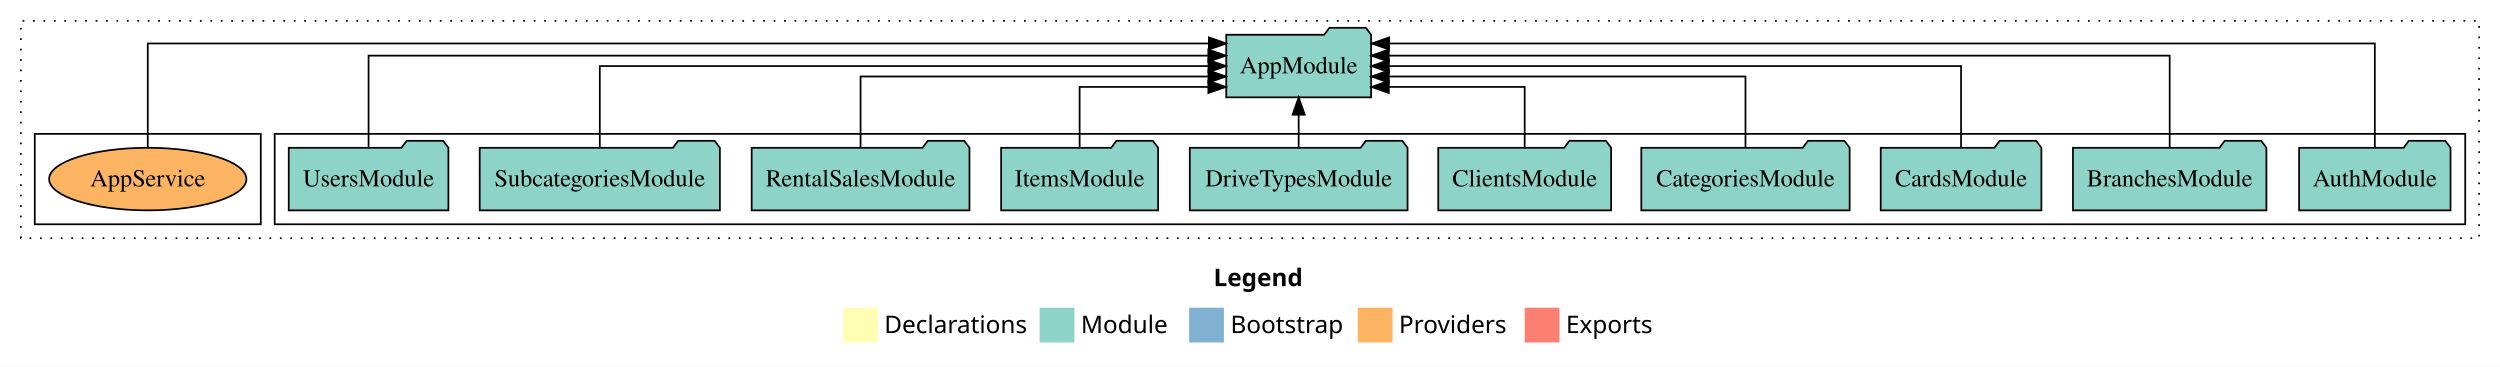
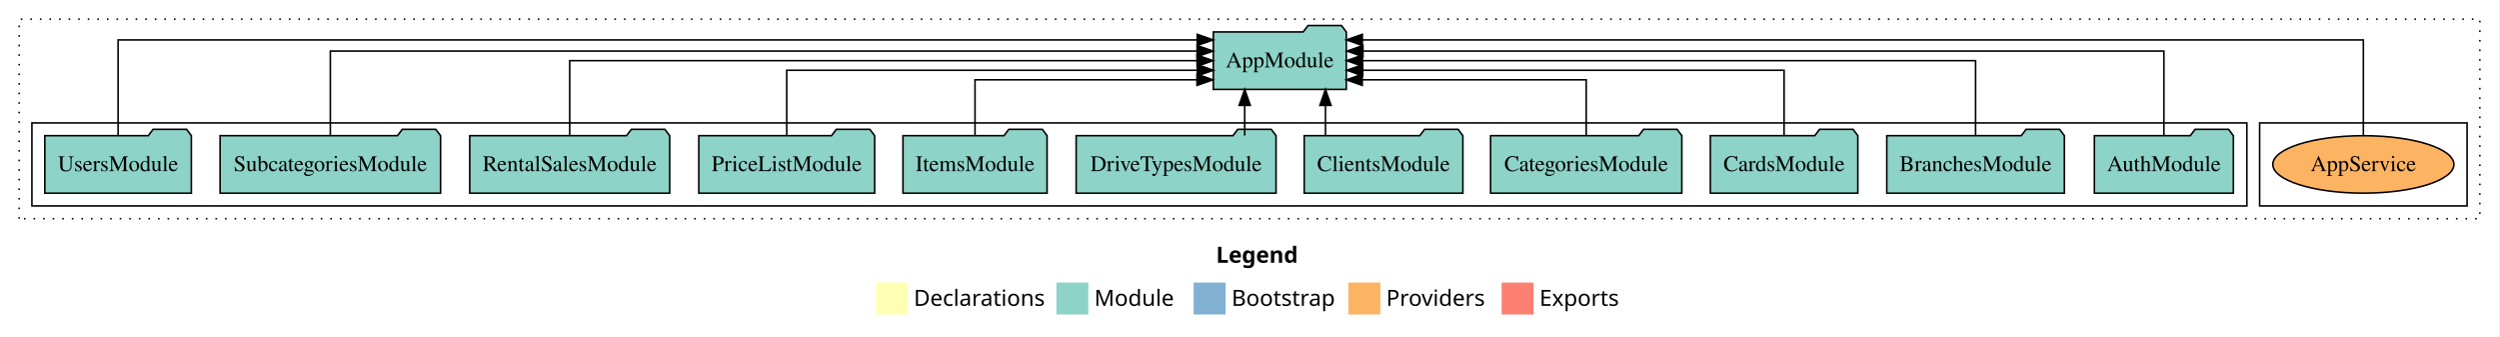
- <svg xmlns="http://www.w3.org/2000/svg" width="1438pt" height="211pt" viewBox="0.00 0.00 1438.00 211.00">
+ <svg xmlns="http://www.w3.org/2000/svg" width="1566pt" height="211pt" viewBox="0.00 0.00 1566.00 211.00">
  <g id="graph0" class="graph" transform="scale(1 1) rotate(0) translate(4 207)">
-     <polygon fill="white" stroke="transparent" points="-4,4 -4,-207 1434,-207 1434,4 -4,4" />
-     <text text-anchor="start" x="694.01" y="-42.4" font-family="Times-12" font-weight="bold" font-size="14.00">Legend</text>
-     <polygon fill="#ffffb3" stroke="transparent" points="481,-10 481,-30 501,-30 501,-10 481,-10" />
-     <text text-anchor="start" x="504.63" y="-15.4" font-family="Times-12" font-size="14.00">  Declarations</text>
-     <polygon fill="#8dd3c7" stroke="transparent" points="594,-10 594,-30 614,-30 614,-10 594,-10" />
-     <text text-anchor="start" x="617.73" y="-15.4" font-family="Times-12" font-size="14.00">  Module</text>
-     <polygon fill="#80b1d3" stroke="transparent" points="680,-10 680,-30 700,-30 700,-10 680,-10" />
-     <text text-anchor="start" x="703.78" y="-15.4" font-family="Times-12" font-size="14.00">  Bootstrap</text>
-     <polygon fill="#fdb462" stroke="transparent" points="777,-10 777,-30 797,-30 797,-10 777,-10" />
-     <text text-anchor="start" x="800.67" y="-15.4" font-family="Times-12" font-size="14.00">  Providers</text>
-     <polygon fill="#fb8072" stroke="transparent" points="873,-10 873,-30 893,-30 893,-10 873,-10" />
-     <text text-anchor="start" x="896.73" y="-15.4" font-family="Times-12" font-size="14.00">  Exports</text>
+     <polygon fill="white" stroke="transparent" points="-4,4 -4,-207 1562,-207 1562,4 -4,4" />
+     <text text-anchor="start" x="758.01" y="-42.4" font-family="Times-12" font-weight="bold" font-size="14.00">Legend</text>
+     <polygon fill="#ffffb3" stroke="transparent" points="545,-10 545,-30 565,-30 565,-10 545,-10" />
+     <text text-anchor="start" x="568.63" y="-15.4" font-family="Times-12" font-size="14.00">  Declarations</text>
+     <polygon fill="#8dd3c7" stroke="transparent" points="658,-10 658,-30 678,-30 678,-10 658,-10" />
+     <text text-anchor="start" x="681.73" y="-15.4" font-family="Times-12" font-size="14.00">  Module</text>
+     <polygon fill="#80b1d3" stroke="transparent" points="744,-10 744,-30 764,-30 764,-10 744,-10" />
+     <text text-anchor="start" x="767.78" y="-15.4" font-family="Times-12" font-size="14.00">  Bootstrap</text>
+     <polygon fill="#fdb462" stroke="transparent" points="841,-10 841,-30 861,-30 861,-10 841,-10" />
+     <text text-anchor="start" x="864.67" y="-15.4" font-family="Times-12" font-size="14.00">  Providers</text>
+     <polygon fill="#fb8072" stroke="transparent" points="937,-10 937,-30 957,-30 957,-10 937,-10" />
+     <text text-anchor="start" x="960.73" y="-15.4" font-family="Times-12" font-size="14.00">  Exports</text>
    <g id="clust1" class="cluster">
-       <polygon fill="none" stroke="black" stroke-dasharray="1,5" points="8,-70 8,-195 1422,-195 1422,-70 8,-70" />
+       <polygon fill="none" stroke="black" stroke-dasharray="1,5" points="8,-70 8,-195 1550,-195 1550,-70 8,-70" />
+     </g>
+     <g id="clust6" class="cluster">
+       <polygon fill="none" stroke="black" points="1412,-78 1412,-130 1542,-130 1542,-78 1412,-78" />
    </g>
    <g id="clust3" class="cluster">
-       <polygon fill="none" stroke="black" points="154,-78 154,-130 1414,-130 1414,-78 154,-78" />
-     </g>
-     <g id="clust6" class="cluster">
-       <polygon fill="none" stroke="black" points="16,-78 16,-130 146,-130 146,-78 16,-78" />
+       <polygon fill="none" stroke="black" points="16,-78 16,-130 1404,-130 1404,-78 16,-78" />
    </g>
    <g id="node1" class="node">
-       <polygon fill="#8dd3c7" stroke="black" points="1405.55,-122 1402.55,-126 1381.55,-126 1378.55,-122 1318.45,-122 1318.45,-86 1405.55,-86 1405.55,-122" />
-       <text text-anchor="middle" x="1362" y="-99.8" font-family="Times,serif" font-size="14.00">AuthModule</text>
+       <polygon fill="#8dd3c7" stroke="black" points="1395.55,-122 1392.55,-126 1371.55,-126 1368.55,-122 1308.45,-122 1308.45,-86 1395.55,-86 1395.55,-122" />
+       <text text-anchor="middle" x="1352" y="-99.8" font-family="Times,serif" font-size="14.00">AuthModule</text>
+     </g>
+     <g id="node12" class="node">
+       <polygon fill="#8dd3c7" stroke="black" points="839.66,-187 836.66,-191 815.66,-191 812.66,-187 756.34,-187 756.34,-151 839.66,-151 839.66,-187" />
+       <text text-anchor="middle" x="798" y="-164.8" font-family="Times,serif" font-size="14.00">AppModule</text>
+     </g>
+     <g id="edge1" class="edge">
+       <path fill="none" stroke="black" d="M1352,-122.28C1352,-143.32 1352,-175 1352,-175 1352,-175 850.09,-175 850.09,-175" />
+       <polygon fill="black" stroke="black" points="850.09,-171.5 840.09,-175 850.09,-178.5 850.09,-171.5" />
+     </g>
+     <g id="node2" class="node">
+       <polygon fill="#8dd3c7" stroke="black" points="1289.64,-122 1286.64,-126 1265.64,-126 1262.64,-122 1178.36,-122 1178.36,-86 1289.64,-86 1289.64,-122" />
+       <text text-anchor="middle" x="1234" y="-99.8" font-family="Times,serif" font-size="14.00">BranchesModule</text>
+     </g>
+     <g id="edge2" class="edge">
+       <path fill="none" stroke="black" d="M1234,-122.11C1234,-141.34 1234,-169 1234,-169 1234,-169 849.81,-169 849.81,-169" />
+       <polygon fill="black" stroke="black" points="849.81,-165.5 839.81,-169 849.81,-172.5 849.81,-165.5" />
+     </g>
+     <g id="node3" class="node">
+       <polygon fill="#8dd3c7" stroke="black" points="1160.21,-122 1157.21,-126 1136.21,-126 1133.21,-122 1067.79,-122 1067.79,-86 1160.21,-86 1160.21,-122" />
+       <text text-anchor="middle" x="1114" y="-99.8" font-family="Times,serif" font-size="14.00">CardsModule</text>
+     </g>
+     <g id="edge3" class="edge">
+       <path fill="none" stroke="black" d="M1114,-122.02C1114,-139.37 1114,-163 1114,-163 1114,-163 849.96,-163 849.96,-163" />
+       <polygon fill="black" stroke="black" points="849.96,-159.5 839.96,-163 849.96,-166.5 849.96,-159.5" />
+     </g>
+     <g id="node4" class="node">
+       <polygon fill="#8dd3c7" stroke="black" points="1049.92,-122 1046.92,-126 1025.92,-126 1022.92,-122 930.08,-122 930.08,-86 1049.92,-86 1049.92,-122" />
+       <text text-anchor="middle" x="990" y="-99.8" font-family="Times,serif" font-size="14.00">CategoriesModule</text>
+     </g>
+     <g id="edge4" class="edge">
+       <path fill="none" stroke="black" d="M990,-122.24C990,-137.57 990,-157 990,-157 990,-157 849.66,-157 849.66,-157" />
+       <polygon fill="black" stroke="black" points="849.66,-153.5 839.66,-157 849.66,-160.5 849.66,-153.5" />
+     </g>
+     <g id="node5" class="node">
+       <polygon fill="#8dd3c7" stroke="black" points="912.72,-122 909.72,-126 888.72,-126 885.72,-122 813.28,-122 813.28,-86 912.72,-86 912.72,-122" />
+       <text text-anchor="middle" x="863" y="-99.8" font-family="Times,serif" font-size="14.00">ClientsModule</text>
+     </g>
+     <g id="edge5" class="edge">
+       <path fill="none" stroke="black" d="M826.61,-122.11C826.61,-122.11 826.61,-140.99 826.61,-140.99" />
+       <polygon fill="black" stroke="black" points="823.11,-140.99 826.61,-150.99 830.11,-140.99 823.11,-140.99" />
+     </g>
+     <g id="node6" class="node">
+       <polygon fill="#8dd3c7" stroke="black" points="795.63,-122 792.63,-126 771.63,-126 768.63,-122 670.37,-122 670.37,-86 795.63,-86 795.63,-122" />
+       <text text-anchor="middle" x="733" y="-99.8" font-family="Times,serif" font-size="14.00">DriveTypesModule</text>
+     </g>
+     <g id="edge6" class="edge">
+       <path fill="none" stroke="black" d="M775.99,-122.11C775.99,-122.11 775.99,-140.99 775.99,-140.99" />
+       <polygon fill="black" stroke="black" points="772.49,-140.99 775.99,-150.99 779.49,-140.99 772.49,-140.99" />
+     </g>
+     <g id="node7" class="node">
+       <polygon fill="#8dd3c7" stroke="black" points="652.15,-122 649.15,-126 628.15,-126 625.15,-122 561.85,-122 561.85,-86 652.15,-86 652.15,-122" />
+       <text text-anchor="middle" x="607" y="-99.8" font-family="Times,serif" font-size="14.00">ItemsModule</text>
+     </g>
+     <g id="edge7" class="edge">
+       <path fill="none" stroke="black" d="M607,-122.24C607,-137.57 607,-157 607,-157 607,-157 746.08,-157 746.08,-157" />
+       <polygon fill="black" stroke="black" points="746.08,-160.5 756.08,-157 746.08,-153.5 746.08,-160.5" />
+     </g>
+     <g id="node8" class="node">
+       <polygon fill="#8dd3c7" stroke="black" points="544.09,-122 541.09,-126 520.09,-126 517.09,-122 433.91,-122 433.91,-86 544.09,-86 544.09,-122" />
+       <text text-anchor="middle" x="489" y="-99.8" font-family="Times,serif" font-size="14.00">PriceListModule</text>
+     </g>
+     <g id="edge8" class="edge">
+       <path fill="none" stroke="black" d="M489,-122.02C489,-139.37 489,-163 489,-163 489,-163 746.33,-163 746.33,-163" />
+       <polygon fill="black" stroke="black" points="746.33,-166.5 756.33,-163 746.33,-159.5 746.33,-166.5" />
+     </g>
+     <g id="node9" class="node">
+       <polygon fill="#8dd3c7" stroke="black" points="415.64,-122 412.64,-126 391.64,-126 388.64,-122 290.36,-122 290.36,-86 415.64,-86 415.64,-122" />
+       <text text-anchor="middle" x="353" y="-99.8" font-family="Times,serif" font-size="14.00">RentalSalesModule</text>
+     </g>
+     <g id="edge9" class="edge">
+       <path fill="none" stroke="black" d="M353,-122.11C353,-141.34 353,-169 353,-169 353,-169 746.14,-169 746.14,-169" />
+       <polygon fill="black" stroke="black" points="746.14,-172.5 756.14,-169 746.14,-165.5 746.14,-172.5" />
+     </g>
+     <g id="node10" class="node">
+       <polygon fill="#8dd3c7" stroke="black" points="272.08,-122 269.08,-126 248.08,-126 245.08,-122 133.92,-122 133.92,-86 272.08,-86 272.08,-122" />
+       <text text-anchor="middle" x="203" y="-99.8" font-family="Times,serif" font-size="14.00">SubcategoriesModule</text>
+     </g>
+     <g id="edge10" class="edge">
+       <path fill="none" stroke="black" d="M203,-122.28C203,-143.32 203,-175 203,-175 203,-175 746.16,-175 746.16,-175" />
+       <polygon fill="black" stroke="black" points="746.16,-178.5 756.16,-175 746.16,-171.5 746.16,-178.5" />
    </g>
    <g id="node11" class="node">
-       <polygon fill="#8dd3c7" stroke="black" points="784.66,-187 781.66,-191 760.66,-191 757.66,-187 701.34,-187 701.34,-151 784.66,-151 784.66,-187" />
-       <text text-anchor="middle" x="743" y="-164.8" font-family="Times,serif" font-size="14.00">AppModule</text>
-     </g>
-     <g id="edge1" class="edge">
-       <path fill="none" stroke="black" d="M1362,-122.09C1362,-145.13 1362,-182 1362,-182 1362,-182 795.06,-182 795.06,-182" />
-       <polygon fill="black" stroke="black" points="795.06,-178.5 785.06,-182 795.06,-185.5 795.06,-178.5" />
-     </g>
-     <g id="node2" class="node">
-       <polygon fill="#8dd3c7" stroke="black" points="1299.64,-122 1296.64,-126 1275.64,-126 1272.64,-122 1188.36,-122 1188.36,-86 1299.64,-86 1299.64,-122" />
-       <text text-anchor="middle" x="1244" y="-99.8" font-family="Times,serif" font-size="14.00">BranchesModule</text>
-     </g>
-     <g id="edge2" class="edge">
-       <path fill="none" stroke="black" d="M1244,-122.28C1244,-143.32 1244,-175 1244,-175 1244,-175 794.85,-175 794.85,-175" />
-       <polygon fill="black" stroke="black" points="794.85,-171.5 784.85,-175 794.85,-178.5 794.85,-171.5" />
-     </g>
-     <g id="node3" class="node">
-       <polygon fill="#8dd3c7" stroke="black" points="1170.21,-122 1167.21,-126 1146.21,-126 1143.21,-122 1077.79,-122 1077.79,-86 1170.21,-86 1170.21,-122" />
-       <text text-anchor="middle" x="1124" y="-99.8" font-family="Times,serif" font-size="14.00">CardsModule</text>
-     </g>
-     <g id="edge3" class="edge">
-       <path fill="none" stroke="black" d="M1124,-122.11C1124,-141.34 1124,-169 1124,-169 1124,-169 794.86,-169 794.86,-169" />
-       <polygon fill="black" stroke="black" points="794.86,-165.5 784.86,-169 794.86,-172.5 794.86,-165.5" />
-     </g>
-     <g id="node4" class="node">
-       <polygon fill="#8dd3c7" stroke="black" points="1059.92,-122 1056.92,-126 1035.92,-126 1032.92,-122 940.08,-122 940.08,-86 1059.92,-86 1059.92,-122" />
-       <text text-anchor="middle" x="1000" y="-99.8" font-family="Times,serif" font-size="14.00">CategoriesModule</text>
-     </g>
-     <g id="edge4" class="edge">
-       <path fill="none" stroke="black" d="M1000,-122.02C1000,-139.37 1000,-163 1000,-163 1000,-163 794.86,-163 794.86,-163" />
-       <polygon fill="black" stroke="black" points="794.86,-159.5 784.86,-163 794.86,-166.5 794.86,-159.5" />
-     </g>
-     <g id="node5" class="node">
-       <polygon fill="#8dd3c7" stroke="black" points="922.72,-122 919.72,-126 898.72,-126 895.72,-122 823.28,-122 823.28,-86 922.72,-86 922.72,-122" />
-       <text text-anchor="middle" x="873" y="-99.8" font-family="Times,serif" font-size="14.00">ClientsModule</text>
-     </g>
-     <g id="edge5" class="edge">
-       <path fill="none" stroke="black" d="M873,-122.24C873,-137.57 873,-157 873,-157 873,-157 794.85,-157 794.85,-157" />
-       <polygon fill="black" stroke="black" points="794.85,-153.5 784.85,-157 794.85,-160.5 794.85,-153.5" />
-     </g>
-     <g id="node6" class="node">
-       <polygon fill="#8dd3c7" stroke="black" points="805.63,-122 802.63,-126 781.63,-126 778.63,-122 680.37,-122 680.37,-86 805.63,-86 805.63,-122" />
-       <text text-anchor="middle" x="743" y="-99.8" font-family="Times,serif" font-size="14.00">DriveTypesModule</text>
-     </g>
-     <g id="edge6" class="edge">
-       <path fill="none" stroke="black" d="M743,-122.11C743,-122.11 743,-140.99 743,-140.99" />
-       <polygon fill="black" stroke="black" points="739.5,-140.99 743,-150.99 746.5,-140.99 739.5,-140.99" />
-     </g>
-     <g id="node7" class="node">
-       <polygon fill="#8dd3c7" stroke="black" points="662.15,-122 659.15,-126 638.15,-126 635.15,-122 571.85,-122 571.85,-86 662.15,-86 662.15,-122" />
-       <text text-anchor="middle" x="617" y="-99.8" font-family="Times,serif" font-size="14.00">ItemsModule</text>
-     </g>
-     <g id="edge7" class="edge">
-       <path fill="none" stroke="black" d="M617,-122.24C617,-137.57 617,-157 617,-157 617,-157 691.04,-157 691.04,-157" />
-       <polygon fill="black" stroke="black" points="691.04,-160.5 701.04,-157 691.04,-153.5 691.04,-160.5" />
-     </g>
-     <g id="node8" class="node">
-       <polygon fill="#8dd3c7" stroke="black" points="553.64,-122 550.64,-126 529.64,-126 526.64,-122 428.36,-122 428.36,-86 553.64,-86 553.64,-122" />
-       <text text-anchor="middle" x="491" y="-99.8" font-family="Times,serif" font-size="14.00">RentalSalesModule</text>
-     </g>
-     <g id="edge8" class="edge">
-       <path fill="none" stroke="black" d="M491,-122.02C491,-139.37 491,-163 491,-163 491,-163 691.1,-163 691.1,-163" />
-       <polygon fill="black" stroke="black" points="691.1,-166.5 701.1,-163 691.1,-159.5 691.1,-166.5" />
-     </g>
-     <g id="node9" class="node">
-       <polygon fill="#8dd3c7" stroke="black" points="410.08,-122 407.08,-126 386.08,-126 383.08,-122 271.92,-122 271.92,-86 410.08,-86 410.08,-122" />
-       <text text-anchor="middle" x="341" y="-99.8" font-family="Times,serif" font-size="14.00">SubcategoriesModule</text>
-     </g>
-     <g id="edge9" class="edge">
-       <path fill="none" stroke="black" d="M341,-122.11C341,-141.34 341,-169 341,-169 341,-169 691.12,-169 691.12,-169" />
-       <polygon fill="black" stroke="black" points="691.12,-172.5 701.12,-169 691.12,-165.5 691.12,-172.5" />
-     </g>
-     <g id="node10" class="node">
-       <polygon fill="#8dd3c7" stroke="black" points="253.92,-122 250.92,-126 229.92,-126 226.92,-122 162.08,-122 162.08,-86 253.92,-86 253.92,-122" />
-       <text text-anchor="middle" x="208" y="-99.8" font-family="Times,serif" font-size="14.00">UsersModule</text>
-     </g>
-     <g id="edge10" class="edge">
-       <path fill="none" stroke="black" d="M208,-122.28C208,-143.32 208,-175 208,-175 208,-175 691.02,-175 691.02,-175" />
-       <polygon fill="black" stroke="black" points="691.02,-178.5 701.02,-175 691.02,-171.5 691.02,-178.5" />
-     </g>
-     <g id="node12" class="node">
-       <ellipse fill="#fdb462" stroke="black" cx="81" cy="-104" rx="56.74" ry="18" />
-       <text text-anchor="middle" x="81" y="-99.8" font-family="Times,serif" font-size="14.00">AppService</text>
+       <polygon fill="#8dd3c7" stroke="black" points="115.92,-122 112.92,-126 91.92,-126 88.92,-122 24.08,-122 24.08,-86 115.92,-86 115.92,-122" />
+       <text text-anchor="middle" x="70" y="-99.8" font-family="Times,serif" font-size="14.00">UsersModule</text>
    </g>
    <g id="edge11" class="edge">
-       <path fill="none" stroke="black" d="M81,-122.09C81,-145.13 81,-182 81,-182 81,-182 691.34,-182 691.34,-182" />
-       <polygon fill="black" stroke="black" points="691.34,-185.5 701.34,-182 691.34,-178.5 691.34,-185.5" />
+       <path fill="none" stroke="black" d="M70,-122.09C70,-145.13 70,-182 70,-182 70,-182 746.24,-182 746.24,-182" />
+       <polygon fill="black" stroke="black" points="746.24,-185.5 756.24,-182 746.24,-178.5 746.24,-185.5" />
+     </g>
+     <g id="node13" class="node">
+       <ellipse fill="#fdb462" stroke="black" cx="1477" cy="-104" rx="56.74" ry="18" />
+       <text text-anchor="middle" x="1477" y="-99.8" font-family="Times,serif" font-size="14.00">AppService</text>
+     </g>
+     <g id="edge12" class="edge">
+       <path fill="none" stroke="black" d="M1477,-122.09C1477,-145.13 1477,-182 1477,-182 1477,-182 849.71,-182 849.71,-182" />
+       <polygon fill="black" stroke="black" points="849.71,-178.5 839.71,-182 849.71,-185.5 849.71,-178.5" />
    </g>
  </g>
</svg>
